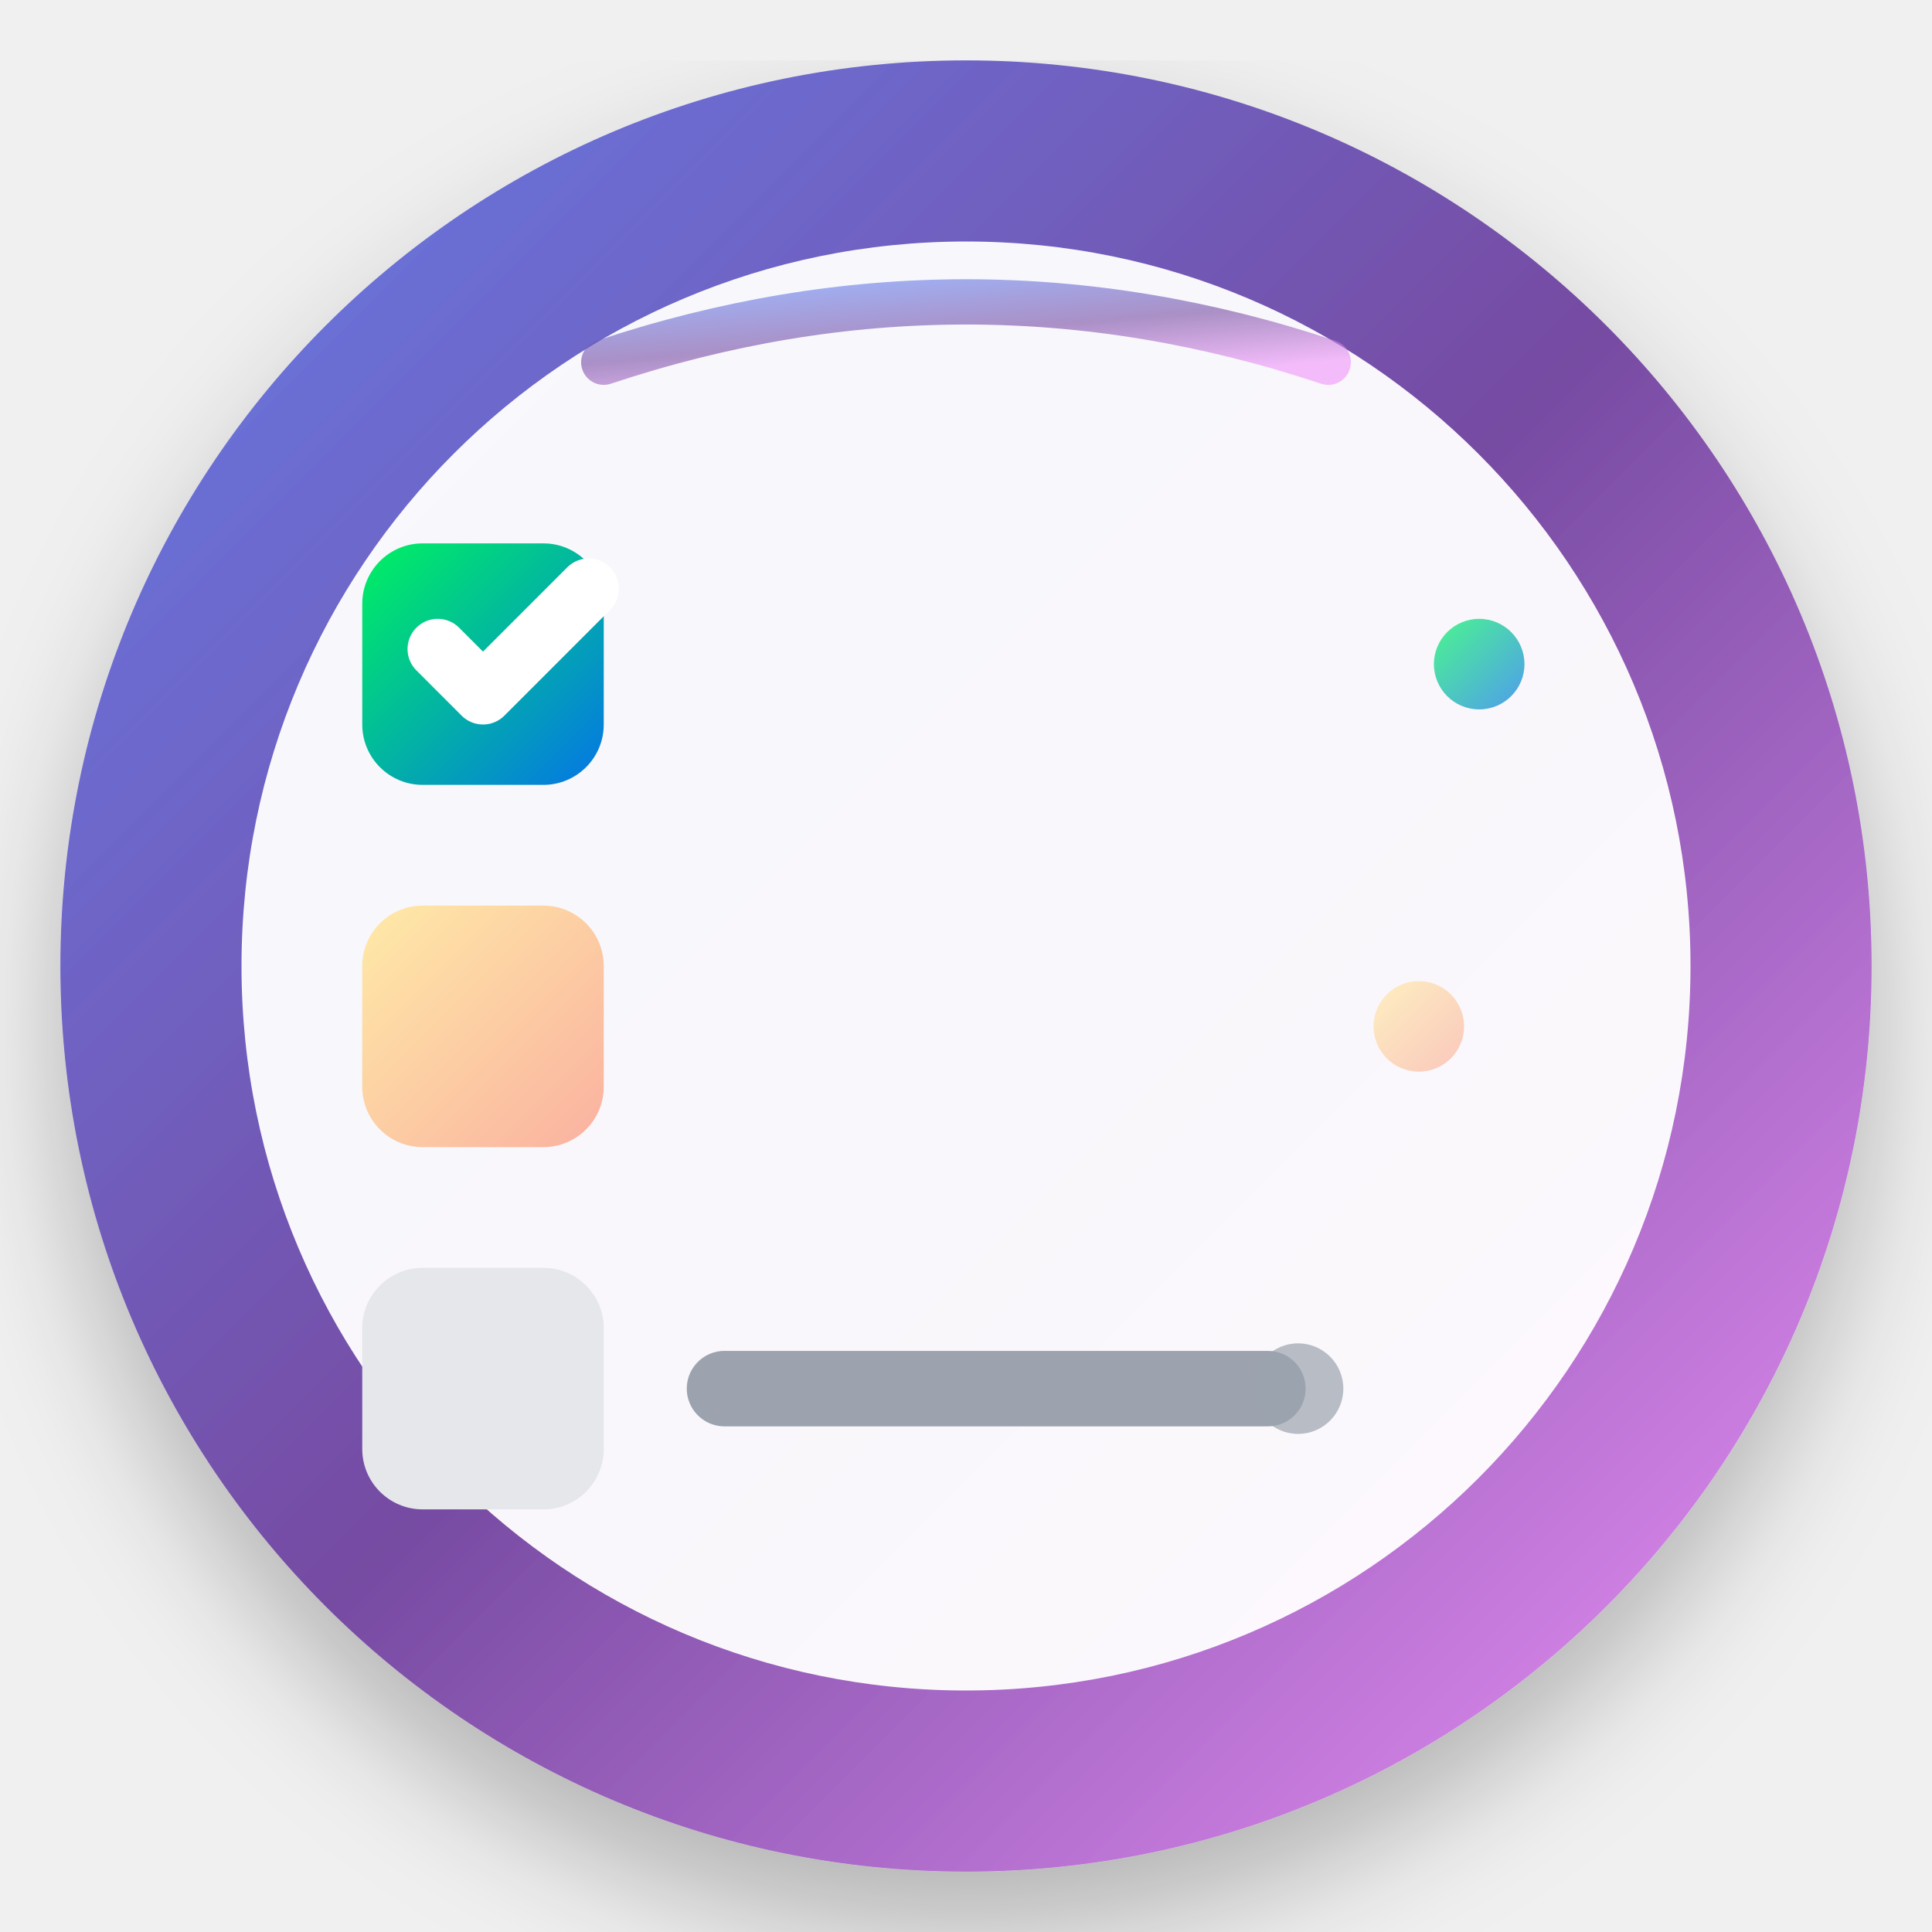
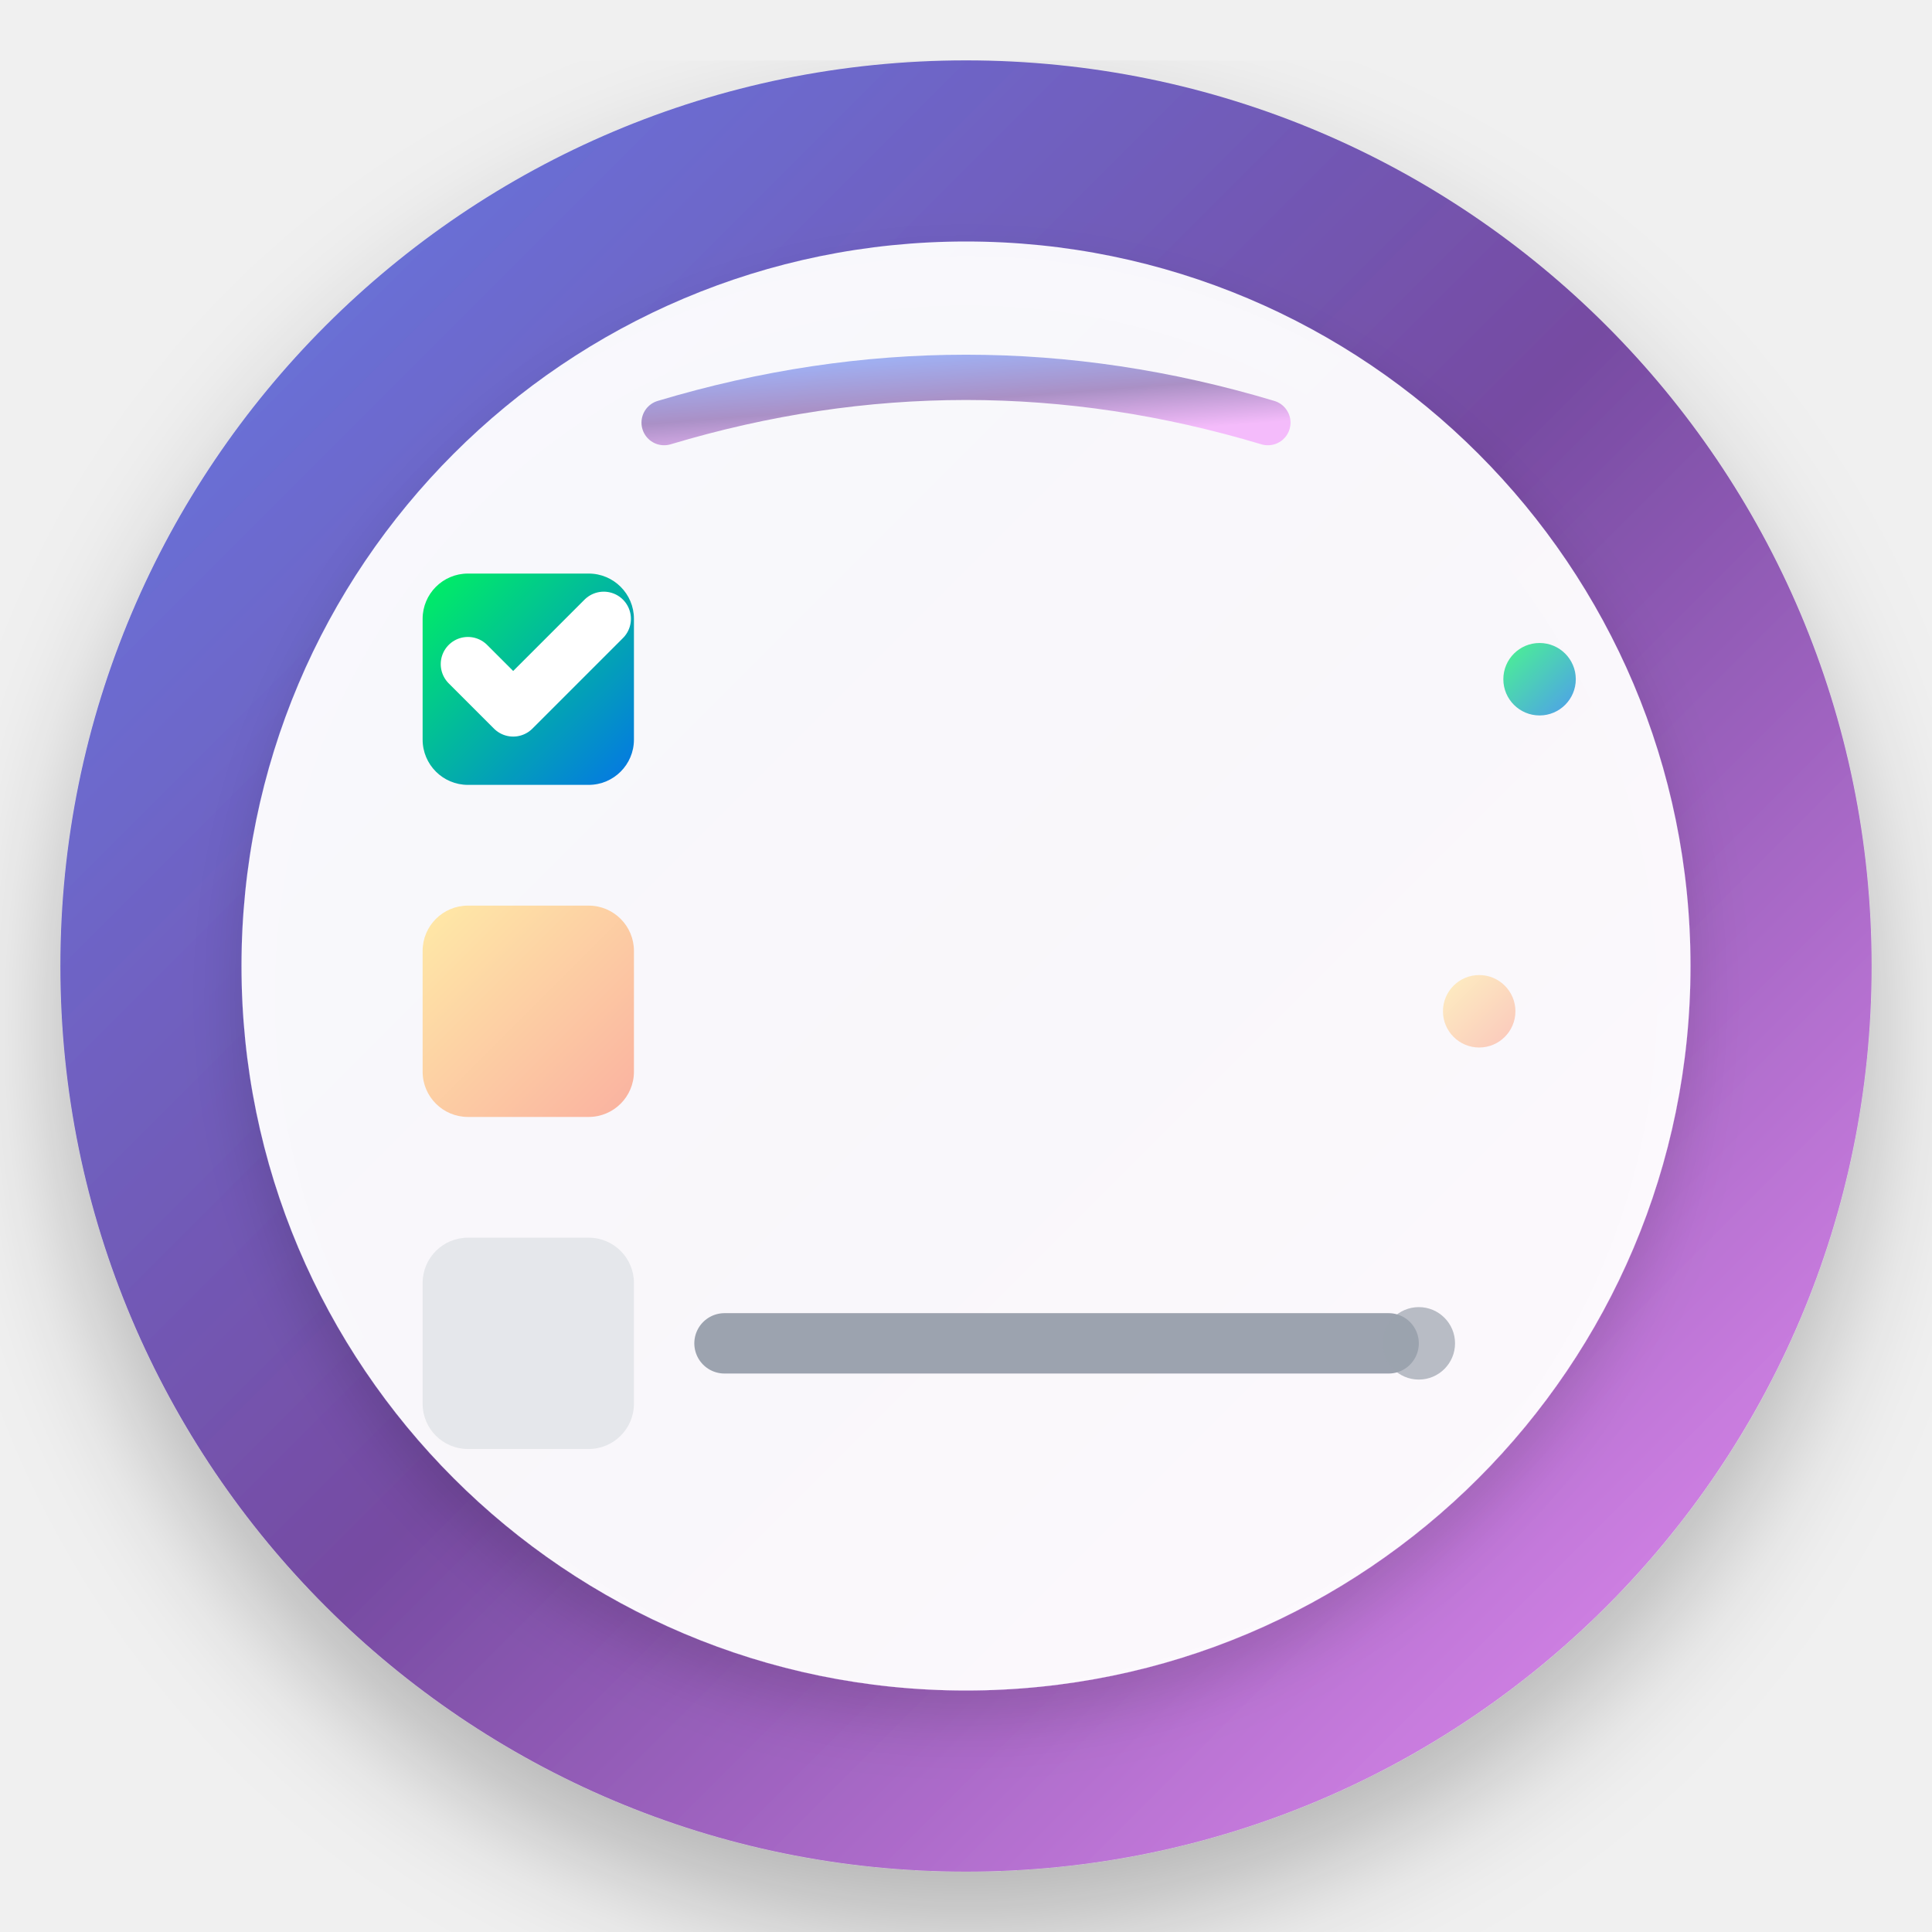
<svg xmlns="http://www.w3.org/2000/svg" viewBox="0 0 152 152" width="152" height="152">
-   <defs>
-     <linearGradient id="bgGradient" x1="0%" y1="0%" x2="100%" y2="100%">
-       <stop offset="0%" style="stop-color:#667eea;stop-opacity:1" />
-       <stop offset="50%" style="stop-color:#764ba2;stop-opacity:1" />
-       <stop offset="100%" style="stop-color:#f093fb;stop-opacity:1" />
-     </linearGradient>
-     <linearGradient id="checkGradient" x1="0%" y1="0%" x2="100%" y2="100%">
-       <stop offset="0%" style="stop-color:#00f260;stop-opacity:1" />
-       <stop offset="100%" style="stop-color:#0575e6;stop-opacity:1" />
-     </linearGradient>
-     <linearGradient id="pendingGradient" x1="0%" y1="0%" x2="100%" y2="100%">
-       <stop offset="0%" style="stop-color:#ffeaa7;stop-opacity:1" />
-       <stop offset="100%" style="stop-color:#fab1a0;stop-opacity:1" />
-     </linearGradient>
-     <filter id="shadow" x="-50%" y="-50%" width="200%" height="200%">
-       <feDropShadow dx="0" dy="4.75" stdDeviation="4.75" flood-opacity="0.25" />
-     </filter>
-   </defs>
-   <circle cx="76" cy="76" r="71.25" fill="url(#bgGradient)" filter="url(#shadow)" />
-   <circle cx="76" cy="76" r="57" fill="white" fill-opacity="0.95" />
-   <rect x="28.5" y="42.75" width="19" height="19" rx="4.75" fill="url(#checkGradient)" />
-   <path d="M34.438 51.062 L38 54.625 L46.312 46.312" fill="none" stroke="white" stroke-width="4.75" stroke-linecap="round" stroke-linejoin="round" />
-   <rect x="28.5" y="71.25" width="19" height="19" rx="4.75" fill="url(#pendingGradient)" />
-   <rect x="28.5" y="99.75" width="19" height="19" rx="4.75" fill="#e5e7eb" />
-   <line x1="57" y1="52.25" x2="114" y2="52.25" stroke="url(#checkGradient)" stroke-width="5.938" stroke-linecap="round" />
-   <line x1="57" y1="80.75" x2="109.25" y2="80.75" stroke="url(#pendingGradient)" stroke-width="5.938" stroke-linecap="round" />
-   <line x1="57" y1="109.25" x2="99.75" y2="109.25" stroke="#9ca3af" stroke-width="5.938" stroke-linecap="round" />
-   <circle cx="116.375" cy="52.25" r="3.562" fill="url(#checkGradient)" fill-opacity="0.7" />
-   <circle cx="111.625" cy="80.75" r="3.562" fill="url(#pendingGradient)" fill-opacity="0.7" />
-   <circle cx="102.125" cy="109.25" r="3.562" fill="#9ca3af" fill-opacity="0.7" />
-   <path d="M47.5 28.5 Q76 19 104.5 28.5" fill="none" stroke="url(#bgGradient)" stroke-width="3.562" stroke-linecap="round" opacity="0.6" />
+   <g transform="scale(2.375)">
+     <defs>
+       <linearGradient id="bgGradient" x1="0%" y1="0%" x2="100%" y2="100%">
+         <stop offset="0%" style="stop-color:#667eea;stop-opacity:1" />
+         <stop offset="50%" style="stop-color:#764ba2;stop-opacity:1" />
+         <stop offset="100%" style="stop-color:#f093fb;stop-opacity:1" />
+       </linearGradient>
+       <linearGradient id="checkGradient" x1="0%" y1="0%" x2="100%" y2="100%">
+         <stop offset="0%" style="stop-color:#00f260;stop-opacity:1" />
+         <stop offset="100%" style="stop-color:#0575e6;stop-opacity:1" />
+       </linearGradient>
+       <linearGradient id="pendingGradient" x1="0%" y1="0%" x2="100%" y2="100%">
+         <stop offset="0%" style="stop-color:#ffeaa7;stop-opacity:1" />
+         <stop offset="100%" style="stop-color:#fab1a0;stop-opacity:1" />
+       </linearGradient>
+       <filter id="shadow" x="-50%" y="-50%" width="200%" height="200%">
+         <feDropShadow dx="0" dy="2" stdDeviation="2" flood-opacity="0.25" />
+       </filter>
+       <filter id="innerShadow" x="-50%" y="-50%" width="200%" height="200%">
+         <feDropShadow dx="0" dy="1" stdDeviation="1" flood-opacity="0.15" />
+       </filter>
+     </defs>
+     <circle cx="32" cy="32" r="30" fill="url(#bgGradient)" filter="url(#shadow)" />
+     <circle cx="32" cy="32" r="24" fill="white" fill-opacity="0.95" filter="url(#innerShadow)" />
+     <rect x="14" y="19" width="7" height="7" rx="1.5" fill="url(#checkGradient)" />
+     <path d="M15.5 22 L17 23.5 L20 20.5" fill="none" stroke="white" stroke-width="1.8" stroke-linecap="round" stroke-linejoin="round" />
+     <rect x="14" y="30" width="7" height="7" rx="1.5" fill="url(#pendingGradient)" />
+     <rect x="14" y="41" width="7" height="7" rx="1.5" fill="#e5e7eb" />
+     <line x1="24" y1="22.5" x2="50" y2="22.5" stroke="url(#checkGradient)" stroke-width="2" stroke-linecap="round" />
+     <line x1="24" y1="33.5" x2="48" y2="33.5" stroke="url(#pendingGradient)" stroke-width="2" stroke-linecap="round" />
+     <line x1="24" y1="44.5" x2="46" y2="44.5" stroke="#9ca3af" stroke-width="2" stroke-linecap="round" />
+     <circle cx="51" cy="22.5" r="1.2" fill="url(#checkGradient)" fill-opacity="0.7" />
+     <circle cx="49" cy="33.5" r="1.2" fill="url(#pendingGradient)" fill-opacity="0.7" />
+     <circle cx="47" cy="44.5" r="1.2" fill="#9ca3af" fill-opacity="0.7" />
+     <path d="M22 14 Q32 11 42 14" fill="none" stroke="url(#bgGradient)" stroke-width="1.5" stroke-linecap="round" opacity="0.6" />
+   </g>
</svg>
